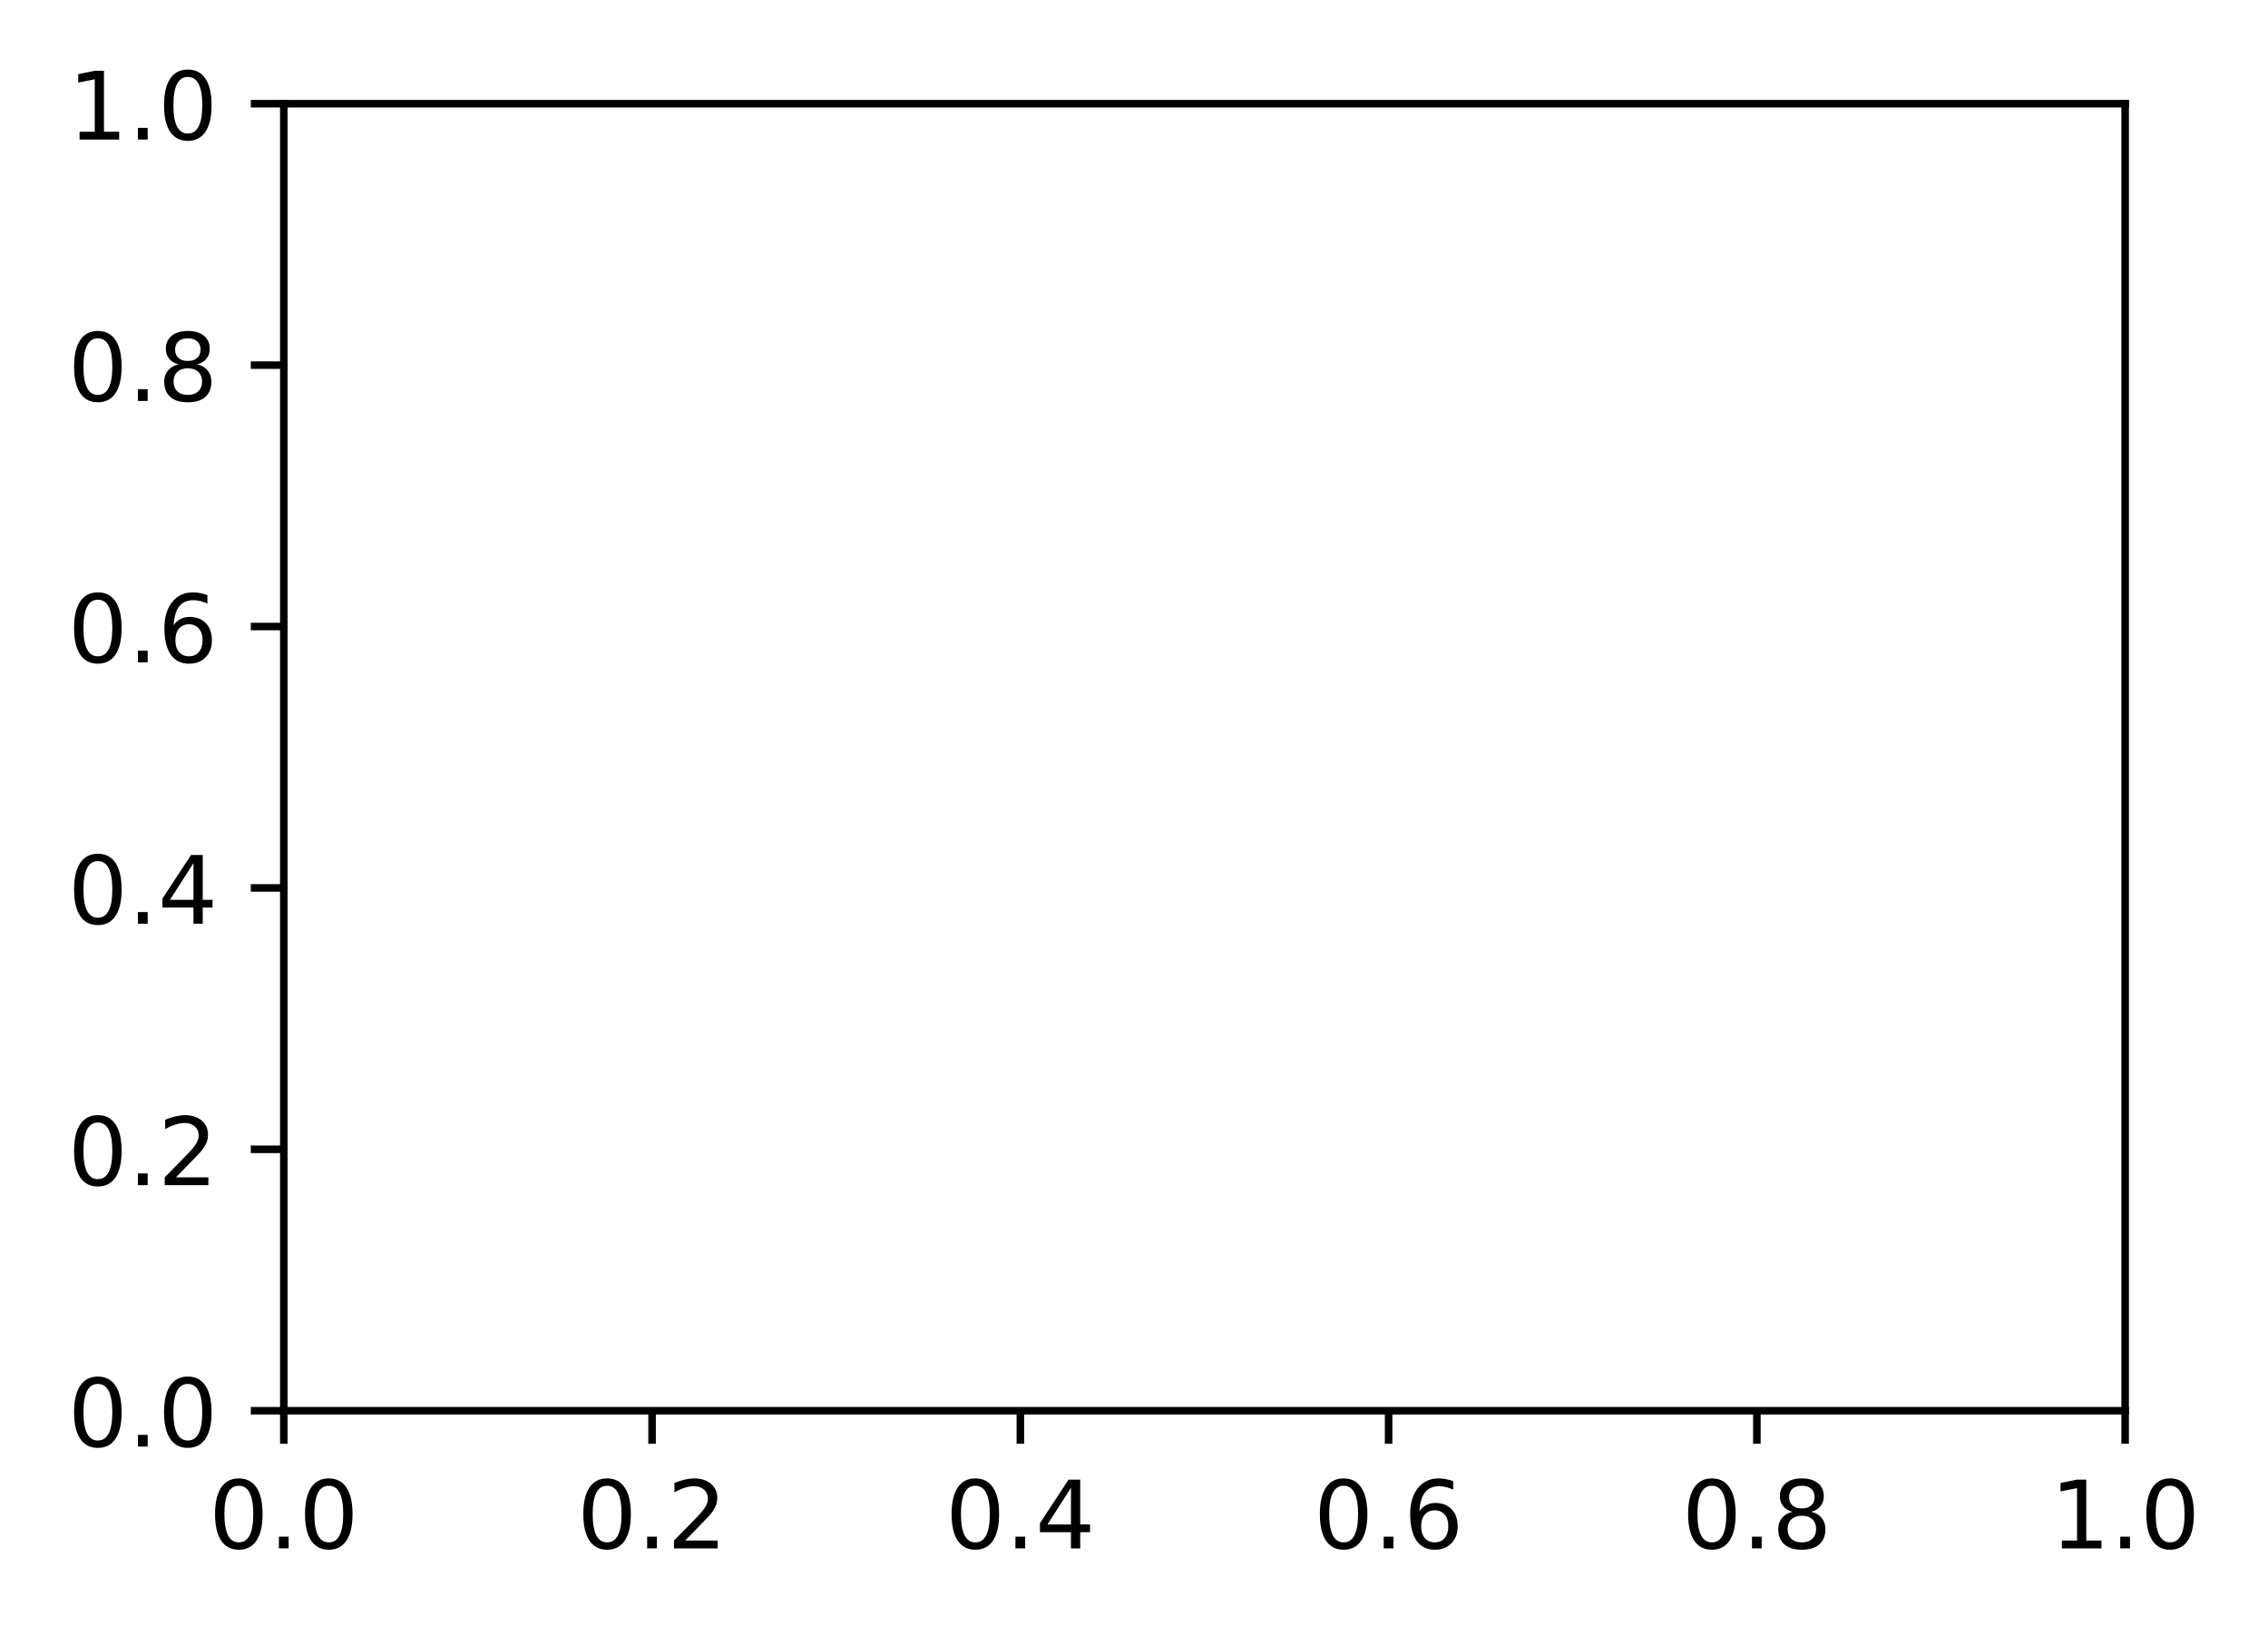
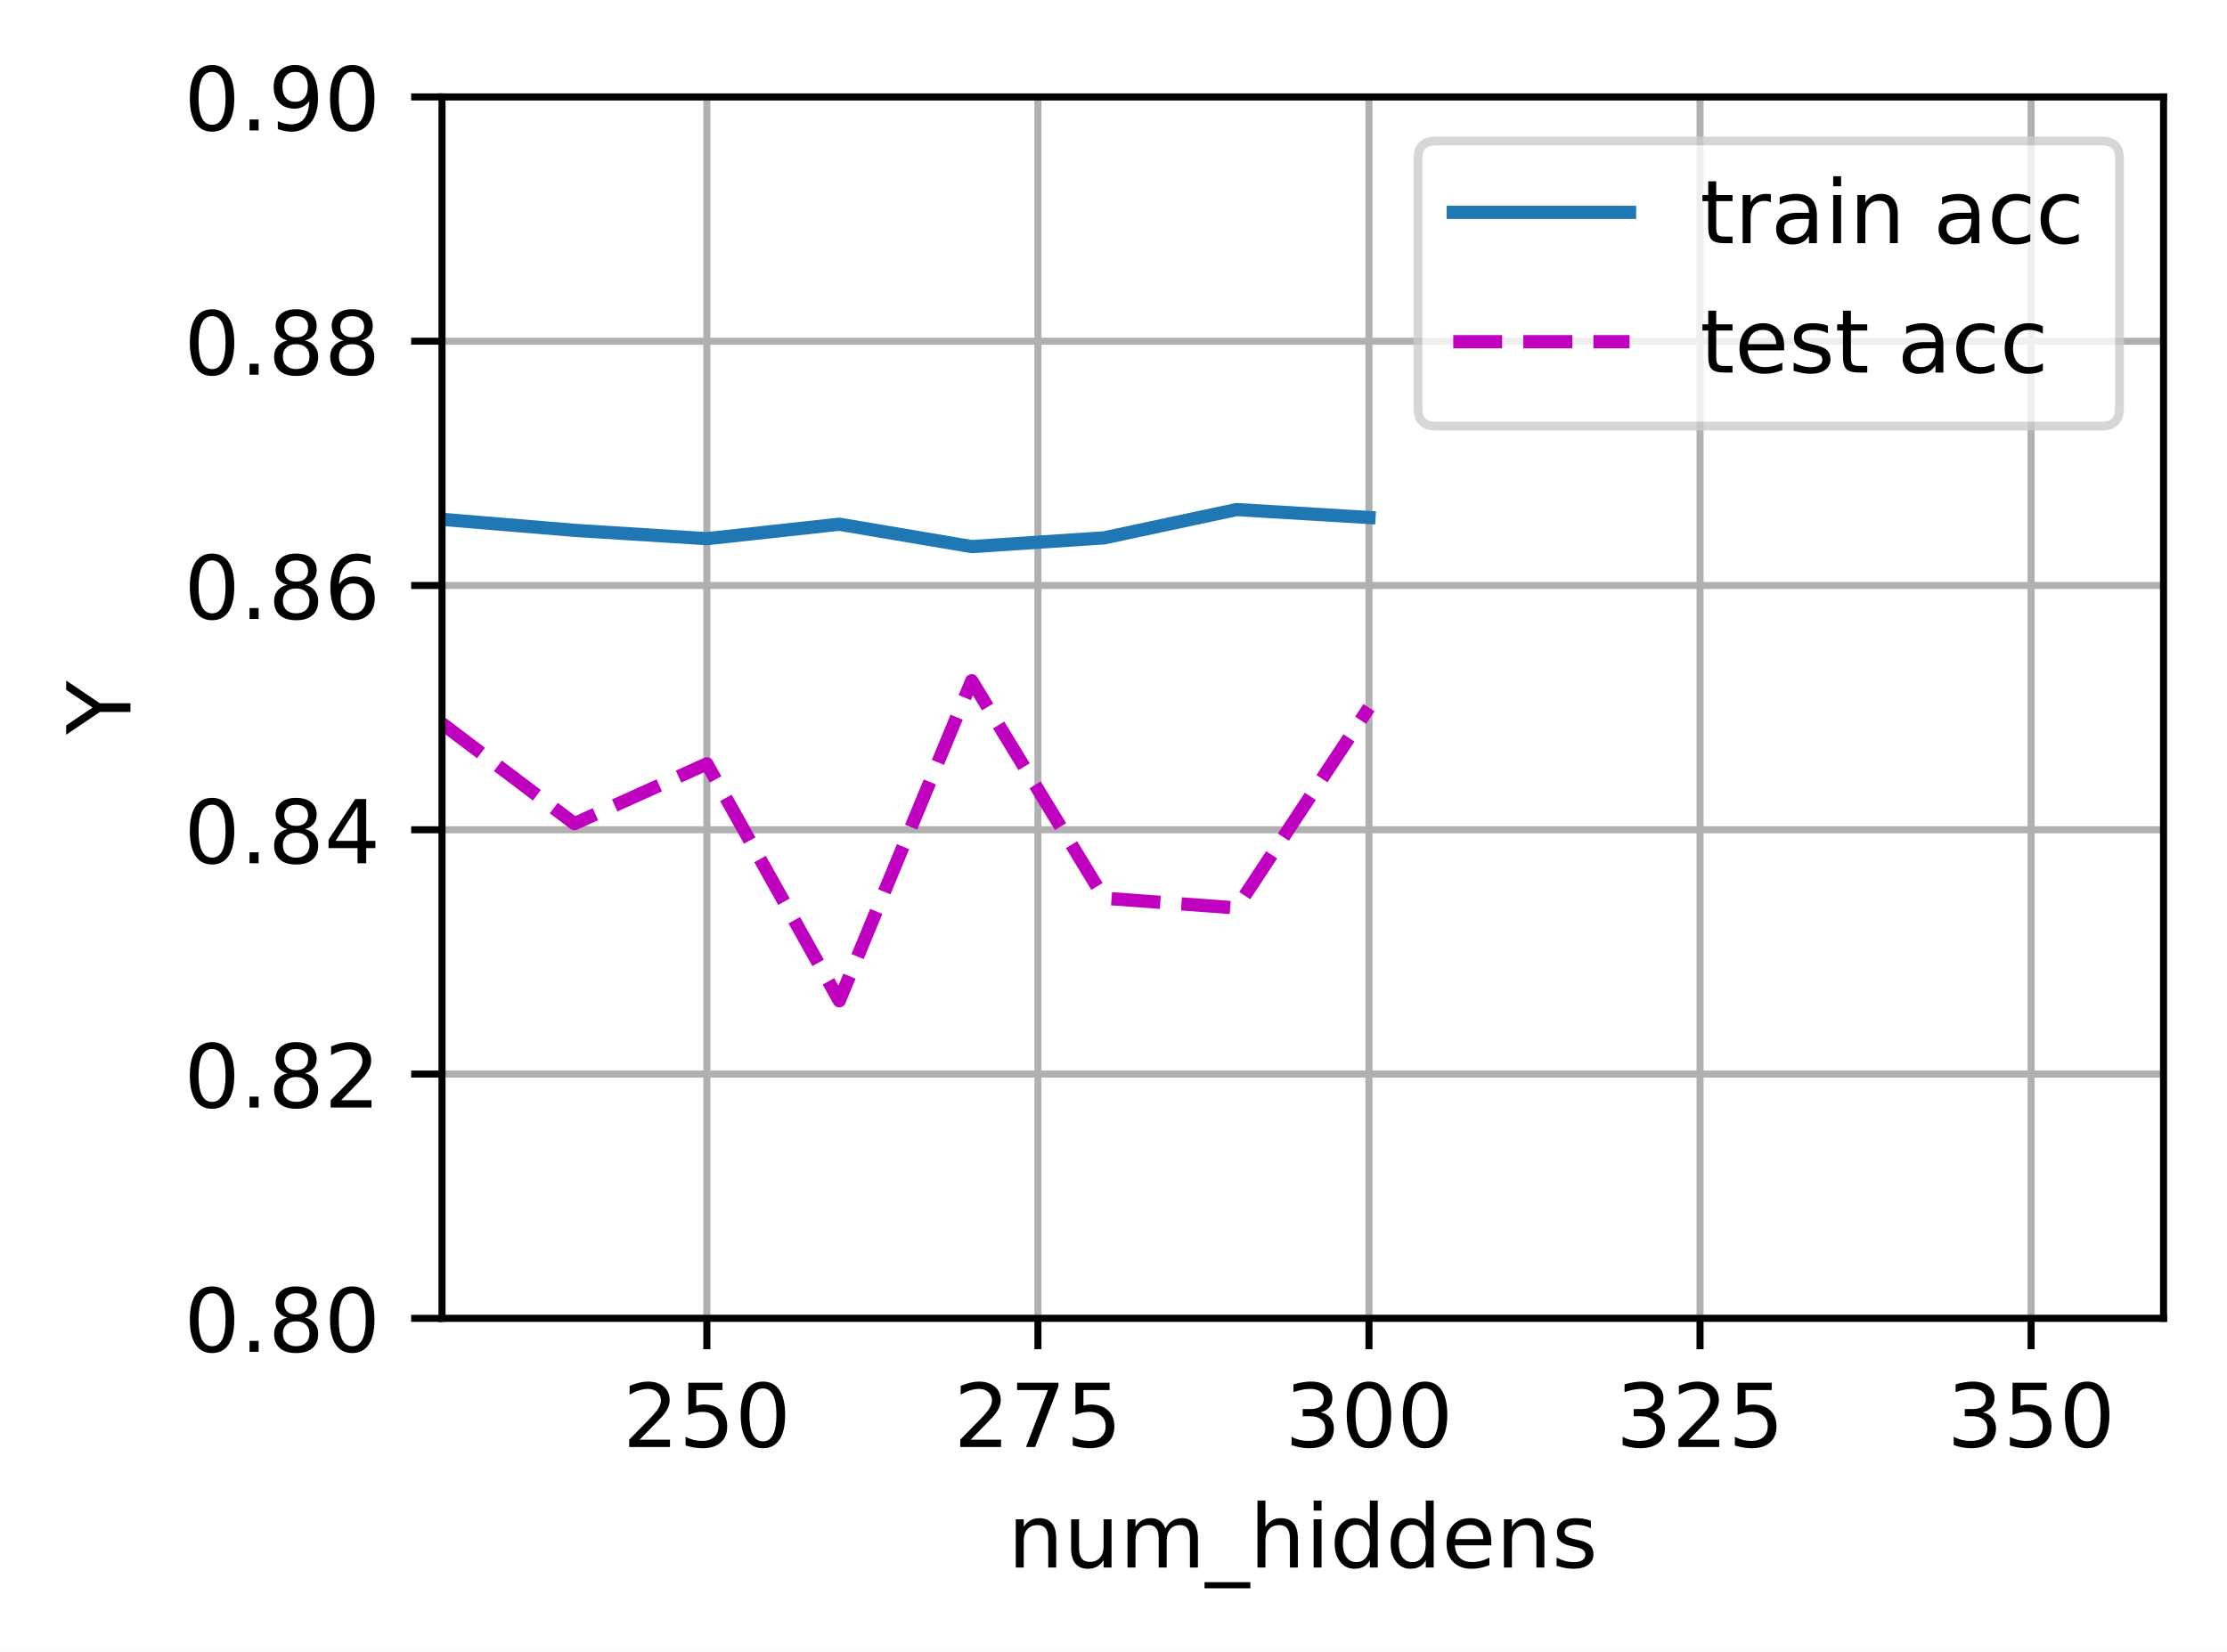
- <svg xmlns="http://www.w3.org/2000/svg" xmlns:xlink="http://www.w3.org/1999/xlink" width="240.555pt" height="173.477pt" viewBox="0 0 240.555 173.477" version="1.1">
+ <svg xmlns="http://www.w3.org/2000/svg" xmlns:xlink="http://www.w3.org/1999/xlink" width="252.644pt" height="187.434pt" viewBox="0 0 252.644 187.434" version="1.1">
  <defs>
    <style type="text/css">*{stroke-linejoin: round; stroke-linecap: butt}</style>
  </defs>
  <g id="figure_1">
    <g id="patch_1">
-       <path d="M 0 173.477  L 240.555 173.477  L 240.555 0  L 0 0  z " style="fill: #ffffff" />
+       <path d="M 0 187.434  L 252.644 187.434  L 252.644 -0  L 0 -0  z " style="fill: #ffffff" />
    </g>
    <g id="axes_1">
      <g id="patch_2">
-         <path d="M 30.103 149.599  L 225.403 149.599  L 225.403 10.999  L 30.103 10.999  z " style="fill: #ffffff" />
+         <path d="M 50.144 149.599  L 245.444 149.599  L 245.444 10.999  L 50.144 10.999  z " style="fill: #ffffff" />
      </g>
      <g id="matplotlib.axis_1">
        <g id="xtick_1">
          <g id="line2d_1">
-             <defs>
-               <path id="md062b1793a" d="M 0 0  L 0 3.5  " style="stroke: #000000; stroke-width: 0.8" />
-             </defs>
-             <g>
-               <use xlink:href="#md062b1793a" x="30.103" y="149.599" style="stroke: #000000; stroke-width: 0.8" />
+             <path d="M 80.19 149.599  L 80.19 10.999  " clip-path="url(#pf45e14f0f9)" style="fill: none; stroke: #b0b0b0; stroke-width: 0.8; stroke-linecap: square" />
+           </g>
+           <g id="line2d_2">
+             <defs>
+               <path id="m3afd9d0b7c" d="M 0 0  L 0 3.5  " style="stroke: #000000; stroke-width: 0.8" />
+             </defs>
+             <g>
+               <use xlink:href="#m3afd9d0b7c" x="80.19" y="149.599" style="stroke: #000000; stroke-width: 0.8" />
            </g>
          </g>
          <g id="text_1">
-             <g transform="translate(22.15156 164.1977) scale(0.1 -0.1)">
-               <defs>
+             <g transform="translate(70.64615 164.1977)scale(0.1 -0.1)">
+               <defs>
+                 <path id="DejaVuSans-32" d="M 1228 531  L 3431 531  L 3431 0  L 469 0  L 469 531  Q 828 903 1448 1529  Q 2069 2156 2228 2338  Q 2531 2678 2651 2914  Q 2772 3150 2772 3378  Q 2772 3750 2511 3984  Q 2250 4219 1831 4219  Q 1534 4219 1204 4116  Q 875 4013 500 3803  L 500 4441  Q 881 4594 1212 4672  Q 1544 4750 1819 4750  Q 2544 4750 2975 4387  Q 3406 4025 3406 3419  Q 3406 3131 3298 2873  Q 3191 2616 2906 2266  Q 2828 2175 2409 1742  Q 1991 1309 1228 531  z " transform="scale(0.015625)" />
+                 <path id="DejaVuSans-35" d="M 691 4666  L 3169 4666  L 3169 4134  L 1269 4134  L 1269 2991  Q 1406 3038 1543 3061  Q 1681 3084 1819 3084  Q 2600 3084 3056 2656  Q 3513 2228 3513 1497  Q 3513 744 3044 326  Q 2575 -91 1722 -91  Q 1428 -91 1123 -41  Q 819 9 494 109  L 494 744  Q 775 591 1075 516  Q 1375 441 1709 441  Q 2250 441 2565 725  Q 2881 1009 2881 1497  Q 2881 1984 2565 2268  Q 2250 2553 1709 2553  Q 1456 2553 1204 2497  Q 953 2441 691 2322  L 691 4666  z " transform="scale(0.015625)" />
                <path id="DejaVuSans-30" d="M 2034 4250  Q 1547 4250 1301 3770  Q 1056 3291 1056 2328  Q 1056 1369 1301 889  Q 1547 409 2034 409  Q 2525 409 2770 889  Q 3016 1369 3016 2328  Q 3016 3291 2770 3770  Q 2525 4250 2034 4250  z M 2034 4750  Q 2819 4750 3233 4129  Q 3647 3509 3647 2328  Q 3647 1150 3233 529  Q 2819 -91 2034 -91  Q 1250 -91 836 529  Q 422 1150 422 2328  Q 422 3509 836 4129  Q 1250 4750 2034 4750  z " transform="scale(0.015625)" />
-                 <path id="DejaVuSans-2e" d="M 684 794  L 1344 794  L 1344 0  L 684 0  L 684 794  z " transform="scale(0.015625)" />
-               </defs>
-               <use xlink:href="#DejaVuSans-30" />
-               <use xlink:href="#DejaVuSans-2e" x="63.623" />
-               <use xlink:href="#DejaVuSans-30" x="95.41" />
+               </defs>
+               <use xlink:href="#DejaVuSans-32" />
+               <use xlink:href="#DejaVuSans-35" x="63.623" />
+               <use xlink:href="#DejaVuSans-30" x="127.246" />
            </g>
          </g>
        </g>
        <g id="xtick_2">
-           <g id="line2d_2">
-             <g>
-               <use xlink:href="#md062b1793a" x="69.163" y="149.599" style="stroke: #000000; stroke-width: 0.8" />
+           <g id="line2d_3">
+             <path d="M 117.748 149.599  L 117.748 10.999  " clip-path="url(#pf45e14f0f9)" style="fill: none; stroke: #b0b0b0; stroke-width: 0.8; stroke-linecap: square" />
+           </g>
+           <g id="line2d_4">
+             <g>
+               <use xlink:href="#m3afd9d0b7c" x="117.748" y="149.599" style="stroke: #000000; stroke-width: 0.8" />
            </g>
          </g>
          <g id="text_2">
-             <g transform="translate(61.21156 164.1977) scale(0.1 -0.1)">
-               <defs>
-                 <path id="DejaVuSans-32" d="M 1228 531  L 3431 531  L 3431 0  L 469 0  L 469 531  Q 828 903 1448 1529  Q 2069 2156 2228 2338  Q 2531 2678 2651 2914  Q 2772 3150 2772 3378  Q 2772 3750 2511 3984  Q 2250 4219 1831 4219  Q 1534 4219 1204 4116  Q 875 4013 500 3803  L 500 4441  Q 881 4594 1212 4672  Q 1544 4750 1819 4750  Q 2544 4750 2975 4387  Q 3406 4025 3406 3419  Q 3406 3131 3298 2873  Q 3191 2616 2906 2266  Q 2828 2175 2409 1742  Q 1991 1309 1228 531  z " transform="scale(0.015625)" />
-               </defs>
-               <use xlink:href="#DejaVuSans-30" />
-               <use xlink:href="#DejaVuSans-2e" x="63.623" />
-               <use xlink:href="#DejaVuSans-32" x="95.41" />
+             <g transform="translate(108.2038 164.1977)scale(0.1 -0.1)">
+               <defs>
+                 <path id="DejaVuSans-37" d="M 525 4666  L 3525 4666  L 3525 4397  L 1831 0  L 1172 0  L 2766 4134  L 525 4134  L 525 4666  z " transform="scale(0.015625)" />
+               </defs>
+               <use xlink:href="#DejaVuSans-32" />
+               <use xlink:href="#DejaVuSans-37" x="63.623" />
+               <use xlink:href="#DejaVuSans-35" x="127.246" />
            </g>
          </g>
        </g>
        <g id="xtick_3">
-           <g id="line2d_3">
-             <g>
-               <use xlink:href="#md062b1793a" x="108.223" y="149.599" style="stroke: #000000; stroke-width: 0.8" />
+           <g id="line2d_5">
+             <path d="M 155.305 149.599  L 155.305 10.999  " clip-path="url(#pf45e14f0f9)" style="fill: none; stroke: #b0b0b0; stroke-width: 0.8; stroke-linecap: square" />
+           </g>
+           <g id="line2d_6">
+             <g>
+               <use xlink:href="#m3afd9d0b7c" x="155.305" y="149.599" style="stroke: #000000; stroke-width: 0.8" />
            </g>
          </g>
          <g id="text_3">
-             <g transform="translate(100.2716 164.1977) scale(0.1 -0.1)">
-               <defs>
-                 <path id="DejaVuSans-34" d="M 2419 4116  L 825 1625  L 2419 1625  L 2419 4116  z M 2253 4666  L 3047 4666  L 3047 1625  L 3713 1625  L 3713 1100  L 3047 1100  L 3047 0  L 2419 0  L 2419 1100  L 313 1100  L 313 1709  L 2253 4666  z " transform="scale(0.015625)" />
-               </defs>
-               <use xlink:href="#DejaVuSans-30" />
-               <use xlink:href="#DejaVuSans-2e" x="63.623" />
-               <use xlink:href="#DejaVuSans-34" x="95.41" />
+             <g transform="translate(145.7615 164.1977)scale(0.1 -0.1)">
+               <defs>
+                 <path id="DejaVuSans-33" d="M 2597 2516  Q 3050 2419 3304 2112  Q 3559 1806 3559 1356  Q 3559 666 3084 287  Q 2609 -91 1734 -91  Q 1441 -91 1130 -33  Q 819 25 488 141  L 488 750  Q 750 597 1062 519  Q 1375 441 1716 441  Q 2309 441 2620 675  Q 2931 909 2931 1356  Q 2931 1769 2642 2001  Q 2353 2234 1838 2234  L 1294 2234  L 1294 2753  L 1863 2753  Q 2328 2753 2575 2939  Q 2822 3125 2822 3475  Q 2822 3834 2567 4026  Q 2313 4219 1838 4219  Q 1578 4219 1281 4162  Q 984 4106 628 3988  L 628 4550  Q 988 4650 1302 4700  Q 1616 4750 1894 4750  Q 2613 4750 3031 4423  Q 3450 4097 3450 3541  Q 3450 3153 3228 2886  Q 3006 2619 2597 2516  z " transform="scale(0.015625)" />
+               </defs>
+               <use xlink:href="#DejaVuSans-33" />
+               <use xlink:href="#DejaVuSans-30" x="63.623" />
+               <use xlink:href="#DejaVuSans-30" x="127.246" />
            </g>
          </g>
        </g>
        <g id="xtick_4">
-           <g id="line2d_4">
-             <g>
-               <use xlink:href="#md062b1793a" x="147.283" y="149.599" style="stroke: #000000; stroke-width: 0.8" />
+           <g id="line2d_7">
+             <path d="M 192.863 149.599  L 192.863 10.999  " clip-path="url(#pf45e14f0f9)" style="fill: none; stroke: #b0b0b0; stroke-width: 0.8; stroke-linecap: square" />
+           </g>
+           <g id="line2d_8">
+             <g>
+               <use xlink:href="#m3afd9d0b7c" x="192.863" y="149.599" style="stroke: #000000; stroke-width: 0.8" />
            </g>
          </g>
          <g id="text_4">
-             <g transform="translate(139.3316 164.1977) scale(0.1 -0.1)">
-               <defs>
-                 <path id="DejaVuSans-36" d="M 2113 2584  Q 1688 2584 1439 2293  Q 1191 2003 1191 1497  Q 1191 994 1439 701  Q 1688 409 2113 409  Q 2538 409 2786 701  Q 3034 994 3034 1497  Q 3034 2003 2786 2293  Q 2538 2584 2113 2584  z M 3366 4563  L 3366 3988  Q 3128 4100 2886 4159  Q 2644 4219 2406 4219  Q 1781 4219 1451 3797  Q 1122 3375 1075 2522  Q 1259 2794 1537 2939  Q 1816 3084 2150 3084  Q 2853 3084 3261 2657  Q 3669 2231 3669 1497  Q 3669 778 3244 343  Q 2819 -91 2113 -91  Q 1303 -91 875 529  Q 447 1150 447 2328  Q 447 3434 972 4092  Q 1497 4750 2381 4750  Q 2619 4750 2861 4703  Q 3103 4656 3366 4563  z " transform="scale(0.015625)" />
-               </defs>
-               <use xlink:href="#DejaVuSans-30" />
-               <use xlink:href="#DejaVuSans-2e" x="63.623" />
-               <use xlink:href="#DejaVuSans-36" x="95.41" />
+             <g transform="translate(183.3192 164.1977)scale(0.1 -0.1)">
+               <use xlink:href="#DejaVuSans-33" />
+               <use xlink:href="#DejaVuSans-32" x="63.623" />
+               <use xlink:href="#DejaVuSans-35" x="127.246" />
            </g>
          </g>
        </g>
        <g id="xtick_5">
-           <g id="line2d_5">
-             <g>
-               <use xlink:href="#md062b1793a" x="186.343" y="149.599" style="stroke: #000000; stroke-width: 0.8" />
+           <g id="line2d_9">
+             <path d="M 230.421 149.599  L 230.421 10.999  " clip-path="url(#pf45e14f0f9)" style="fill: none; stroke: #b0b0b0; stroke-width: 0.8; stroke-linecap: square" />
+           </g>
+           <g id="line2d_10">
+             <g>
+               <use xlink:href="#m3afd9d0b7c" x="230.421" y="149.599" style="stroke: #000000; stroke-width: 0.8" />
            </g>
          </g>
          <g id="text_5">
-             <g transform="translate(178.3916 164.1977) scale(0.1 -0.1)">
-               <defs>
-                 <path id="DejaVuSans-38" d="M 2034 2216  Q 1584 2216 1326 1975  Q 1069 1734 1069 1313  Q 1069 891 1326 650  Q 1584 409 2034 409  Q 2484 409 2743 651  Q 3003 894 3003 1313  Q 3003 1734 2745 1975  Q 2488 2216 2034 2216  z M 1403 2484  Q 997 2584 770 2862  Q 544 3141 544 3541  Q 544 4100 942 4425  Q 1341 4750 2034 4750  Q 2731 4750 3128 4425  Q 3525 4100 3525 3541  Q 3525 3141 3298 2862  Q 3072 2584 2669 2484  Q 3125 2378 3379 2068  Q 3634 1759 3634 1313  Q 3634 634 3220 271  Q 2806 -91 2034 -91  Q 1263 -91 848 271  Q 434 634 434 1313  Q 434 1759 690 2068  Q 947 2378 1403 2484  z M 1172 3481  Q 1172 3119 1398 2916  Q 1625 2713 2034 2713  Q 2441 2713 2670 2916  Q 2900 3119 2900 3481  Q 2900 3844 2670 4047  Q 2441 4250 2034 4250  Q 1625 4250 1398 4047  Q 1172 3844 1172 3481  z " transform="scale(0.015625)" />
-               </defs>
-               <use xlink:href="#DejaVuSans-30" />
-               <use xlink:href="#DejaVuSans-2e" x="63.623" />
-               <use xlink:href="#DejaVuSans-38" x="95.41" />
-             </g>
-           </g>
-         </g>
-         <g id="xtick_6">
-           <g id="line2d_6">
-             <g>
-               <use xlink:href="#md062b1793a" x="225.403" y="149.599" style="stroke: #000000; stroke-width: 0.8" />
-             </g>
-           </g>
-           <g id="text_6">
-             <g transform="translate(217.4516 164.1977) scale(0.1 -0.1)">
-               <defs>
-                 <path id="DejaVuSans-31" d="M 794 531  L 1825 531  L 1825 4091  L 703 3866  L 703 4441  L 1819 4666  L 2450 4666  L 2450 531  L 3481 531  L 3481 0  L 794 0  L 794 531  z " transform="scale(0.015625)" />
-               </defs>
-               <use xlink:href="#DejaVuSans-31" />
-               <use xlink:href="#DejaVuSans-2e" x="63.623" />
-               <use xlink:href="#DejaVuSans-30" x="95.41" />
-             </g>
+             <g transform="translate(220.8769 164.1977)scale(0.1 -0.1)">
+               <use xlink:href="#DejaVuSans-33" />
+               <use xlink:href="#DejaVuSans-35" x="63.623" />
+               <use xlink:href="#DejaVuSans-30" x="127.246" />
+             </g>
+           </g>
+         </g>
+         <g id="text_6">
+           <g transform="translate(114.3297 177.8758)scale(0.1 -0.1)">
+             <defs>
+               <path id="DejaVuSans-6e" d="M 3513 2113  L 3513 0  L 2938 0  L 2938 2094  Q 2938 2591 2744 2837  Q 2550 3084 2163 3084  Q 1697 3084 1428 2787  Q 1159 2491 1159 1978  L 1159 0  L 581 0  L 581 3500  L 1159 3500  L 1159 2956  Q 1366 3272 1645 3428  Q 1925 3584 2291 3584  Q 2894 3584 3203 3211  Q 3513 2838 3513 2113  z " transform="scale(0.015625)" />
+               <path id="DejaVuSans-75" d="M 544 1381  L 544 3500  L 1119 3500  L 1119 1403  Q 1119 906 1312 657  Q 1506 409 1894 409  Q 2359 409 2629 706  Q 2900 1003 2900 1516  L 2900 3500  L 3475 3500  L 3475 0  L 2900 0  L 2900 538  Q 2691 219 2414 64  Q 2138 -91 1772 -91  Q 1169 -91 856 284  Q 544 659 544 1381  z M 1991 3584  L 1991 3584  z " transform="scale(0.015625)" />
+               <path id="DejaVuSans-6d" d="M 3328 2828  Q 3544 3216 3844 3400  Q 4144 3584 4550 3584  Q 5097 3584 5394 3201  Q 5691 2819 5691 2113  L 5691 0  L 5113 0  L 5113 2094  Q 5113 2597 4934 2840  Q 4756 3084 4391 3084  Q 3944 3084 3684 2787  Q 3425 2491 3425 1978  L 3425 0  L 2847 0  L 2847 2094  Q 2847 2600 2669 2842  Q 2491 3084 2119 3084  Q 1678 3084 1418 2786  Q 1159 2488 1159 1978  L 1159 0  L 581 0  L 581 3500  L 1159 3500  L 1159 2956  Q 1356 3278 1631 3431  Q 1906 3584 2284 3584  Q 2666 3584 2933 3390  Q 3200 3197 3328 2828  z " transform="scale(0.015625)" />
+               <path id="DejaVuSans-5f" d="M 3263 -1063  L 3263 -1509  L -63 -1509  L -63 -1063  L 3263 -1063  z " transform="scale(0.015625)" />
+               <path id="DejaVuSans-68" d="M 3513 2113  L 3513 0  L 2938 0  L 2938 2094  Q 2938 2591 2744 2837  Q 2550 3084 2163 3084  Q 1697 3084 1428 2787  Q 1159 2491 1159 1978  L 1159 0  L 581 0  L 581 4863  L 1159 4863  L 1159 2956  Q 1366 3272 1645 3428  Q 1925 3584 2291 3584  Q 2894 3584 3203 3211  Q 3513 2838 3513 2113  z " transform="scale(0.015625)" />
+               <path id="DejaVuSans-69" d="M 603 3500  L 1178 3500  L 1178 0  L 603 0  L 603 3500  z M 603 4863  L 1178 4863  L 1178 4134  L 603 4134  L 603 4863  z " transform="scale(0.015625)" />
+               <path id="DejaVuSans-64" d="M 2906 2969  L 2906 4863  L 3481 4863  L 3481 0  L 2906 0  L 2906 525  Q 2725 213 2448 61  Q 2172 -91 1784 -91  Q 1150 -91 751 415  Q 353 922 353 1747  Q 353 2572 751 3078  Q 1150 3584 1784 3584  Q 2172 3584 2448 3432  Q 2725 3281 2906 2969  z M 947 1747  Q 947 1113 1208 752  Q 1469 391 1925 391  Q 2381 391 2643 752  Q 2906 1113 2906 1747  Q 2906 2381 2643 2742  Q 2381 3103 1925 3103  Q 1469 3103 1208 2742  Q 947 2381 947 1747  z " transform="scale(0.015625)" />
+               <path id="DejaVuSans-65" d="M 3597 1894  L 3597 1613  L 953 1613  Q 991 1019 1311 708  Q 1631 397 2203 397  Q 2534 397 2845 478  Q 3156 559 3463 722  L 3463 178  Q 3153 47 2828 -22  Q 2503 -91 2169 -91  Q 1331 -91 842 396  Q 353 884 353 1716  Q 353 2575 817 3079  Q 1281 3584 2069 3584  Q 2775 3584 3186 3129  Q 3597 2675 3597 1894  z M 3022 2063  Q 3016 2534 2758 2815  Q 2500 3097 2075 3097  Q 1594 3097 1305 2825  Q 1016 2553 972 2059  L 3022 2063  z " transform="scale(0.015625)" />
+               <path id="DejaVuSans-73" d="M 2834 3397  L 2834 2853  Q 2591 2978 2328 3040  Q 2066 3103 1784 3103  Q 1356 3103 1142 2972  Q 928 2841 928 2578  Q 928 2378 1081 2264  Q 1234 2150 1697 2047  L 1894 2003  Q 2506 1872 2764 1633  Q 3022 1394 3022 966  Q 3022 478 2636 193  Q 2250 -91 1575 -91  Q 1294 -91 989 -36  Q 684 19 347 128  L 347 722  Q 666 556 975 473  Q 1284 391 1588 391  Q 1994 391 2212 530  Q 2431 669 2431 922  Q 2431 1156 2273 1281  Q 2116 1406 1581 1522  L 1381 1569  Q 847 1681 609 1914  Q 372 2147 372 2553  Q 372 3047 722 3315  Q 1072 3584 1716 3584  Q 2034 3584 2315 3537  Q 2597 3491 2834 3397  z " transform="scale(0.015625)" />
+             </defs>
+             <use xlink:href="#DejaVuSans-6e" />
+             <use xlink:href="#DejaVuSans-75" x="63.379" />
+             <use xlink:href="#DejaVuSans-6d" x="126.758" />
+             <use xlink:href="#DejaVuSans-5f" x="224.17" />
+             <use xlink:href="#DejaVuSans-68" x="274.17" />
+             <use xlink:href="#DejaVuSans-69" x="337.549" />
+             <use xlink:href="#DejaVuSans-64" x="365.332" />
+             <use xlink:href="#DejaVuSans-64" x="428.809" />
+             <use xlink:href="#DejaVuSans-65" x="492.285" />
+             <use xlink:href="#DejaVuSans-6e" x="553.809" />
+             <use xlink:href="#DejaVuSans-73" x="617.188" />
          </g>
        </g>
      </g>
      <g id="matplotlib.axis_2">
        <g id="ytick_1">
-           <g id="line2d_7">
-             <defs>
-               <path id="m5f75be2985" d="M 0 0  L -3.5 0  " style="stroke: #000000; stroke-width: 0.8" />
-             </defs>
-             <g>
-               <use xlink:href="#m5f75be2985" x="30.103" y="149.599" style="stroke: #000000; stroke-width: 0.8" />
+           <g id="line2d_11">
+             <path d="M 50.144 149.599  L 245.444 149.599  " clip-path="url(#pf45e14f0f9)" style="fill: none; stroke: #b0b0b0; stroke-width: 0.8; stroke-linecap: square" />
+           </g>
+           <g id="line2d_12">
+             <defs>
+               <path id="m468a148487" d="M 0 0  L -3.5 0  " style="stroke: #000000; stroke-width: 0.8" />
+             </defs>
+             <g>
+               <use xlink:href="#m468a148487" x="50.144" y="149.599" style="stroke: #000000; stroke-width: 0.8" />
            </g>
          </g>
          <g id="text_7">
-             <g transform="translate(7.2 153.3984) scale(0.1 -0.1)">
-               <use xlink:href="#DejaVuSans-30" />
-               <use xlink:href="#DejaVuSans-2e" x="63.623" />
-               <use xlink:href="#DejaVuSans-30" x="95.41" />
+             <g transform="translate(20.87813 153.3984)scale(0.1 -0.1)">
+               <defs>
+                 <path id="DejaVuSans-2e" d="M 684 794  L 1344 794  L 1344 0  L 684 0  L 684 794  z " transform="scale(0.015625)" />
+                 <path id="DejaVuSans-38" d="M 2034 2216  Q 1584 2216 1326 1975  Q 1069 1734 1069 1313  Q 1069 891 1326 650  Q 1584 409 2034 409  Q 2484 409 2743 651  Q 3003 894 3003 1313  Q 3003 1734 2745 1975  Q 2488 2216 2034 2216  z M 1403 2484  Q 997 2584 770 2862  Q 544 3141 544 3541  Q 544 4100 942 4425  Q 1341 4750 2034 4750  Q 2731 4750 3128 4425  Q 3525 4100 3525 3541  Q 3525 3141 3298 2862  Q 3072 2584 2669 2484  Q 3125 2378 3379 2068  Q 3634 1759 3634 1313  Q 3634 634 3220 271  Q 2806 -91 2034 -91  Q 1263 -91 848 271  Q 434 634 434 1313  Q 434 1759 690 2068  Q 947 2378 1403 2484  z M 1172 3481  Q 1172 3119 1398 2916  Q 1625 2713 2034 2713  Q 2441 2713 2670 2916  Q 2900 3119 2900 3481  Q 2900 3844 2670 4047  Q 2441 4250 2034 4250  Q 1625 4250 1398 4047  Q 1172 3844 1172 3481  z " transform="scale(0.015625)" />
+               </defs>
+               <use xlink:href="#DejaVuSans-30" />
+               <use xlink:href="#DejaVuSans-2e" x="63.623" />
+               <use xlink:href="#DejaVuSans-38" x="95.41" />
+               <use xlink:href="#DejaVuSans-30" x="159.033" />
            </g>
          </g>
        </g>
        <g id="ytick_2">
-           <g id="line2d_8">
-             <g>
-               <use xlink:href="#m5f75be2985" x="30.103" y="121.879" style="stroke: #000000; stroke-width: 0.8" />
+           <g id="line2d_13">
+             <path d="M 50.144 121.879  L 245.444 121.879  " clip-path="url(#pf45e14f0f9)" style="fill: none; stroke: #b0b0b0; stroke-width: 0.8; stroke-linecap: square" />
+           </g>
+           <g id="line2d_14">
+             <g>
+               <use xlink:href="#m468a148487" x="50.144" y="121.879" style="stroke: #000000; stroke-width: 0.8" />
            </g>
          </g>
          <g id="text_8">
-             <g transform="translate(7.2 125.6784) scale(0.1 -0.1)">
-               <use xlink:href="#DejaVuSans-30" />
-               <use xlink:href="#DejaVuSans-2e" x="63.623" />
-               <use xlink:href="#DejaVuSans-32" x="95.41" />
+             <g transform="translate(20.87813 125.6784)scale(0.1 -0.1)">
+               <use xlink:href="#DejaVuSans-30" />
+               <use xlink:href="#DejaVuSans-2e" x="63.623" />
+               <use xlink:href="#DejaVuSans-38" x="95.41" />
+               <use xlink:href="#DejaVuSans-32" x="159.033" />
            </g>
          </g>
        </g>
        <g id="ytick_3">
-           <g id="line2d_9">
-             <g>
-               <use xlink:href="#m5f75be2985" x="30.103" y="94.159" style="stroke: #000000; stroke-width: 0.8" />
+           <g id="line2d_15">
+             <path d="M 50.144 94.159  L 245.444 94.159  " clip-path="url(#pf45e14f0f9)" style="fill: none; stroke: #b0b0b0; stroke-width: 0.8; stroke-linecap: square" />
+           </g>
+           <g id="line2d_16">
+             <g>
+               <use xlink:href="#m468a148487" x="50.144" y="94.159" style="stroke: #000000; stroke-width: 0.8" />
            </g>
          </g>
          <g id="text_9">
-             <g transform="translate(7.2 97.95844) scale(0.1 -0.1)">
-               <use xlink:href="#DejaVuSans-30" />
-               <use xlink:href="#DejaVuSans-2e" x="63.623" />
-               <use xlink:href="#DejaVuSans-34" x="95.41" />
+             <g transform="translate(20.87813 97.95844)scale(0.1 -0.1)">
+               <defs>
+                 <path id="DejaVuSans-34" d="M 2419 4116  L 825 1625  L 2419 1625  L 2419 4116  z M 2253 4666  L 3047 4666  L 3047 1625  L 3713 1625  L 3713 1100  L 3047 1100  L 3047 0  L 2419 0  L 2419 1100  L 313 1100  L 313 1709  L 2253 4666  z " transform="scale(0.015625)" />
+               </defs>
+               <use xlink:href="#DejaVuSans-30" />
+               <use xlink:href="#DejaVuSans-2e" x="63.623" />
+               <use xlink:href="#DejaVuSans-38" x="95.41" />
+               <use xlink:href="#DejaVuSans-34" x="159.033" />
            </g>
          </g>
        </g>
        <g id="ytick_4">
-           <g id="line2d_10">
-             <g>
-               <use xlink:href="#m5f75be2985" x="30.103" y="66.439" style="stroke: #000000; stroke-width: 0.8" />
+           <g id="line2d_17">
+             <path d="M 50.144 66.439  L 245.444 66.439  " clip-path="url(#pf45e14f0f9)" style="fill: none; stroke: #b0b0b0; stroke-width: 0.8; stroke-linecap: square" />
+           </g>
+           <g id="line2d_18">
+             <g>
+               <use xlink:href="#m468a148487" x="50.144" y="66.439" style="stroke: #000000; stroke-width: 0.8" />
            </g>
          </g>
          <g id="text_10">
-             <g transform="translate(7.2 70.23844) scale(0.1 -0.1)">
-               <use xlink:href="#DejaVuSans-30" />
-               <use xlink:href="#DejaVuSans-2e" x="63.623" />
-               <use xlink:href="#DejaVuSans-36" x="95.41" />
+             <g transform="translate(20.87813 70.23844)scale(0.1 -0.1)">
+               <defs>
+                 <path id="DejaVuSans-36" d="M 2113 2584  Q 1688 2584 1439 2293  Q 1191 2003 1191 1497  Q 1191 994 1439 701  Q 1688 409 2113 409  Q 2538 409 2786 701  Q 3034 994 3034 1497  Q 3034 2003 2786 2293  Q 2538 2584 2113 2584  z M 3366 4563  L 3366 3988  Q 3128 4100 2886 4159  Q 2644 4219 2406 4219  Q 1781 4219 1451 3797  Q 1122 3375 1075 2522  Q 1259 2794 1537 2939  Q 1816 3084 2150 3084  Q 2853 3084 3261 2657  Q 3669 2231 3669 1497  Q 3669 778 3244 343  Q 2819 -91 2113 -91  Q 1303 -91 875 529  Q 447 1150 447 2328  Q 447 3434 972 4092  Q 1497 4750 2381 4750  Q 2619 4750 2861 4703  Q 3103 4656 3366 4563  z " transform="scale(0.015625)" />
+               </defs>
+               <use xlink:href="#DejaVuSans-30" />
+               <use xlink:href="#DejaVuSans-2e" x="63.623" />
+               <use xlink:href="#DejaVuSans-38" x="95.41" />
+               <use xlink:href="#DejaVuSans-36" x="159.033" />
            </g>
          </g>
        </g>
        <g id="ytick_5">
-           <g id="line2d_11">
-             <g>
-               <use xlink:href="#m5f75be2985" x="30.103" y="38.719" style="stroke: #000000; stroke-width: 0.8" />
+           <g id="line2d_19">
+             <path d="M 50.144 38.719  L 245.444 38.719  " clip-path="url(#pf45e14f0f9)" style="fill: none; stroke: #b0b0b0; stroke-width: 0.8; stroke-linecap: square" />
+           </g>
+           <g id="line2d_20">
+             <g>
+               <use xlink:href="#m468a148487" x="50.144" y="38.719" style="stroke: #000000; stroke-width: 0.8" />
            </g>
          </g>
          <g id="text_11">
-             <g transform="translate(7.2 42.51844) scale(0.1 -0.1)">
-               <use xlink:href="#DejaVuSans-30" />
-               <use xlink:href="#DejaVuSans-2e" x="63.623" />
-               <use xlink:href="#DejaVuSans-38" x="95.41" />
+             <g transform="translate(20.87813 42.51844)scale(0.1 -0.1)">
+               <use xlink:href="#DejaVuSans-30" />
+               <use xlink:href="#DejaVuSans-2e" x="63.623" />
+               <use xlink:href="#DejaVuSans-38" x="95.41" />
+               <use xlink:href="#DejaVuSans-38" x="159.033" />
            </g>
          </g>
        </g>
        <g id="ytick_6">
-           <g id="line2d_12">
-             <g>
-               <use xlink:href="#m5f75be2985" x="30.103" y="10.999" style="stroke: #000000; stroke-width: 0.8" />
+           <g id="line2d_21">
+             <path d="M 50.144 10.999  L 245.444 10.999  " clip-path="url(#pf45e14f0f9)" style="fill: none; stroke: #b0b0b0; stroke-width: 0.8; stroke-linecap: square" />
+           </g>
+           <g id="line2d_22">
+             <g>
+               <use xlink:href="#m468a148487" x="50.144" y="10.999" style="stroke: #000000; stroke-width: 0.8" />
            </g>
          </g>
          <g id="text_12">
-             <g transform="translate(7.2 14.79844) scale(0.1 -0.1)">
-               <use xlink:href="#DejaVuSans-31" />
-               <use xlink:href="#DejaVuSans-2e" x="63.623" />
-               <use xlink:href="#DejaVuSans-30" x="95.41" />
-             </g>
-           </g>
-         </g>
+             <g transform="translate(20.87813 14.79844)scale(0.1 -0.1)">
+               <defs>
+                 <path id="DejaVuSans-39" d="M 703 97  L 703 672  Q 941 559 1184 500  Q 1428 441 1663 441  Q 2288 441 2617 861  Q 2947 1281 2994 2138  Q 2813 1869 2534 1725  Q 2256 1581 1919 1581  Q 1219 1581 811 2004  Q 403 2428 403 3163  Q 403 3881 828 4315  Q 1253 4750 1959 4750  Q 2769 4750 3195 4129  Q 3622 3509 3622 2328  Q 3622 1225 3098 567  Q 2575 -91 1691 -91  Q 1453 -91 1209 -44  Q 966 3 703 97  z M 1959 2075  Q 2384 2075 2632 2365  Q 2881 2656 2881 3163  Q 2881 3666 2632 3958  Q 2384 4250 1959 4250  Q 1534 4250 1286 3958  Q 1038 3666 1038 3163  Q 1038 2656 1286 2365  Q 1534 2075 1959 2075  z " transform="scale(0.015625)" />
+               </defs>
+               <use xlink:href="#DejaVuSans-30" />
+               <use xlink:href="#DejaVuSans-2e" x="63.623" />
+               <use xlink:href="#DejaVuSans-39" x="95.41" />
+               <use xlink:href="#DejaVuSans-30" x="159.033" />
+             </g>
+           </g>
+         </g>
+         <g id="text_13">
+           <g transform="translate(14.79844 83.35313)rotate(-90)scale(0.1 -0.1)">
+             <defs>
+               <path id="DejaVuSans-59" d="M -13 4666  L 666 4666  L 1959 2747  L 3244 4666  L 3922 4666  L 2272 2222  L 2272 0  L 1638 0  L 1638 2222  L -13 4666  z " transform="scale(0.015625)" />
+             </defs>
+             <use xlink:href="#DejaVuSans-59" />
+           </g>
+         </g>
+       </g>
+       <g id="line2d_23">
+         <path d="M 50.144 58.932  L 65.167 60.179  L 80.19 61.126  L 95.213 59.486  L 110.236 62.027  L 125.259 61.034  L 140.282 57.823  L 155.305 58.724  " clip-path="url(#pf45e14f0f9)" style="fill: none; stroke: #1f77b4; stroke-width: 1.5; stroke-linecap: square" />
+       </g>
+       <g id="line2d_24">
+         <path d="M 50.144 82.101  L 65.167 93.466  L 80.19 86.675  L 95.213 113.563  L 110.236 77.25  L 125.259 101.921  L 140.282 103.03  L 155.305 80.299  " clip-path="url(#pf45e14f0f9)" style="fill: none; stroke-dasharray: 5.55,2.4; stroke-dashoffset: 0; stroke: #bf00bf; stroke-width: 1.5" />
      </g>
      <g id="patch_3">
-         <path d="M 30.103 149.599  L 30.103 10.999  " style="fill: none; stroke: #000000; stroke-width: 0.8; stroke-linejoin: miter; stroke-linecap: square" />
+         <path d="M 50.144 149.599  L 50.144 10.999  " style="fill: none; stroke: #000000; stroke-width: 0.8; stroke-linejoin: miter; stroke-linecap: square" />
      </g>
      <g id="patch_4">
-         <path d="M 225.403 149.599  L 225.403 10.999  " style="fill: none; stroke: #000000; stroke-width: 0.8; stroke-linejoin: miter; stroke-linecap: square" />
+         <path d="M 245.444 149.599  L 245.444 10.999  " style="fill: none; stroke: #000000; stroke-width: 0.8; stroke-linejoin: miter; stroke-linecap: square" />
      </g>
      <g id="patch_5">
-         <path d="M 30.103 149.599  L 225.403 149.599  " style="fill: none; stroke: #000000; stroke-width: 0.8; stroke-linejoin: miter; stroke-linecap: square" />
+         <path d="M 50.144 149.599  L 245.444 149.599  " style="fill: none; stroke: #000000; stroke-width: 0.8; stroke-linejoin: miter; stroke-linecap: square" />
      </g>
      <g id="patch_6">
-         <path d="M 30.103 10.999  L 225.403 10.999  " style="fill: none; stroke: #000000; stroke-width: 0.8; stroke-linejoin: miter; stroke-linecap: square" />
+         <path d="M 50.144 10.999  L 245.444 10.999  " style="fill: none; stroke: #000000; stroke-width: 0.8; stroke-linejoin: miter; stroke-linecap: square" />
+       </g>
+       <g id="legend_1">
+         <g id="patch_7">
+           <path d="M 162.866 48.355  L 238.444 48.355  Q 240.444 48.355 240.444 46.355  L 240.444 17.999  Q 240.444 15.999 238.444 15.999  L 162.866 15.999  Q 160.866 15.999 160.866 17.999  L 160.866 46.355  Q 160.866 48.355 162.866 48.355  z " style="fill: #ffffff; opacity: 0.8; stroke: #cccccc; stroke-linejoin: miter" />
+         </g>
+         <g id="line2d_25">
+           <path d="M 164.866 24.098  L 174.866 24.098  L 184.866 24.098  " style="fill: none; stroke: #1f77b4; stroke-width: 1.5; stroke-linecap: square" />
+         </g>
+         <g id="text_14">
+           <g transform="translate(192.8656 27.59766)scale(0.1 -0.1)">
+             <defs>
+               <path id="DejaVuSans-74" d="M 1172 4494  L 1172 3500  L 2356 3500  L 2356 3053  L 1172 3053  L 1172 1153  Q 1172 725 1289 603  Q 1406 481 1766 481  L 2356 481  L 2356 0  L 1766 0  Q 1100 0 847 248  Q 594 497 594 1153  L 594 3053  L 172 3053  L 172 3500  L 594 3500  L 594 4494  L 1172 4494  z " transform="scale(0.015625)" />
+               <path id="DejaVuSans-72" d="M 2631 2963  Q 2534 3019 2420 3045  Q 2306 3072 2169 3072  Q 1681 3072 1420 2755  Q 1159 2438 1159 1844  L 1159 0  L 581 0  L 581 3500  L 1159 3500  L 1159 2956  Q 1341 3275 1631 3429  Q 1922 3584 2338 3584  Q 2397 3584 2469 3576  Q 2541 3569 2628 3553  L 2631 2963  z " transform="scale(0.015625)" />
+               <path id="DejaVuSans-61" d="M 2194 1759  Q 1497 1759 1228 1600  Q 959 1441 959 1056  Q 959 750 1161 570  Q 1363 391 1709 391  Q 2188 391 2477 730  Q 2766 1069 2766 1631  L 2766 1759  L 2194 1759  z M 3341 1997  L 3341 0  L 2766 0  L 2766 531  Q 2569 213 2275 61  Q 1981 -91 1556 -91  Q 1019 -91 701 211  Q 384 513 384 1019  Q 384 1609 779 1909  Q 1175 2209 1959 2209  L 2766 2209  L 2766 2266  Q 2766 2663 2505 2880  Q 2244 3097 1772 3097  Q 1472 3097 1187 3025  Q 903 2953 641 2809  L 641 3341  Q 956 3463 1253 3523  Q 1550 3584 1831 3584  Q 2591 3584 2966 3190  Q 3341 2797 3341 1997  z " transform="scale(0.015625)" />
+               <path id="DejaVuSans-20" transform="scale(0.015625)" />
+               <path id="DejaVuSans-63" d="M 3122 3366  L 3122 2828  Q 2878 2963 2633 3030  Q 2388 3097 2138 3097  Q 1578 3097 1268 2742  Q 959 2388 959 1747  Q 959 1106 1268 751  Q 1578 397 2138 397  Q 2388 397 2633 464  Q 2878 531 3122 666  L 3122 134  Q 2881 22 2623 -34  Q 2366 -91 2075 -91  Q 1284 -91 818 406  Q 353 903 353 1747  Q 353 2603 823 3093  Q 1294 3584 2113 3584  Q 2378 3584 2631 3529  Q 2884 3475 3122 3366  z " transform="scale(0.015625)" />
+             </defs>
+             <use xlink:href="#DejaVuSans-74" />
+             <use xlink:href="#DejaVuSans-72" x="39.209" />
+             <use xlink:href="#DejaVuSans-61" x="80.322" />
+             <use xlink:href="#DejaVuSans-69" x="141.602" />
+             <use xlink:href="#DejaVuSans-6e" x="169.385" />
+             <use xlink:href="#DejaVuSans-20" x="232.764" />
+             <use xlink:href="#DejaVuSans-61" x="264.551" />
+             <use xlink:href="#DejaVuSans-63" x="325.83" />
+             <use xlink:href="#DejaVuSans-63" x="380.811" />
+           </g>
+         </g>
+         <g id="line2d_26">
+           <path d="M 164.866 38.776  L 174.866 38.776  L 184.866 38.776  " style="fill: none; stroke-dasharray: 5.55,2.4; stroke-dashoffset: 0; stroke: #bf00bf; stroke-width: 1.5" />
+         </g>
+         <g id="text_15">
+           <g transform="translate(192.8656 42.27578)scale(0.1 -0.1)">
+             <use xlink:href="#DejaVuSans-74" />
+             <use xlink:href="#DejaVuSans-65" x="39.209" />
+             <use xlink:href="#DejaVuSans-73" x="100.732" />
+             <use xlink:href="#DejaVuSans-74" x="152.832" />
+             <use xlink:href="#DejaVuSans-20" x="192.041" />
+             <use xlink:href="#DejaVuSans-61" x="223.828" />
+             <use xlink:href="#DejaVuSans-63" x="285.107" />
+             <use xlink:href="#DejaVuSans-63" x="340.088" />
+           </g>
+         </g>
      </g>
    </g>
  </g>
+   <defs>
+     <clipPath id="pf45e14f0f9">
+       <rect x="50.144" y="10.999" width="195.3" height="138.6" />
+     </clipPath>
+   </defs>
</svg>
